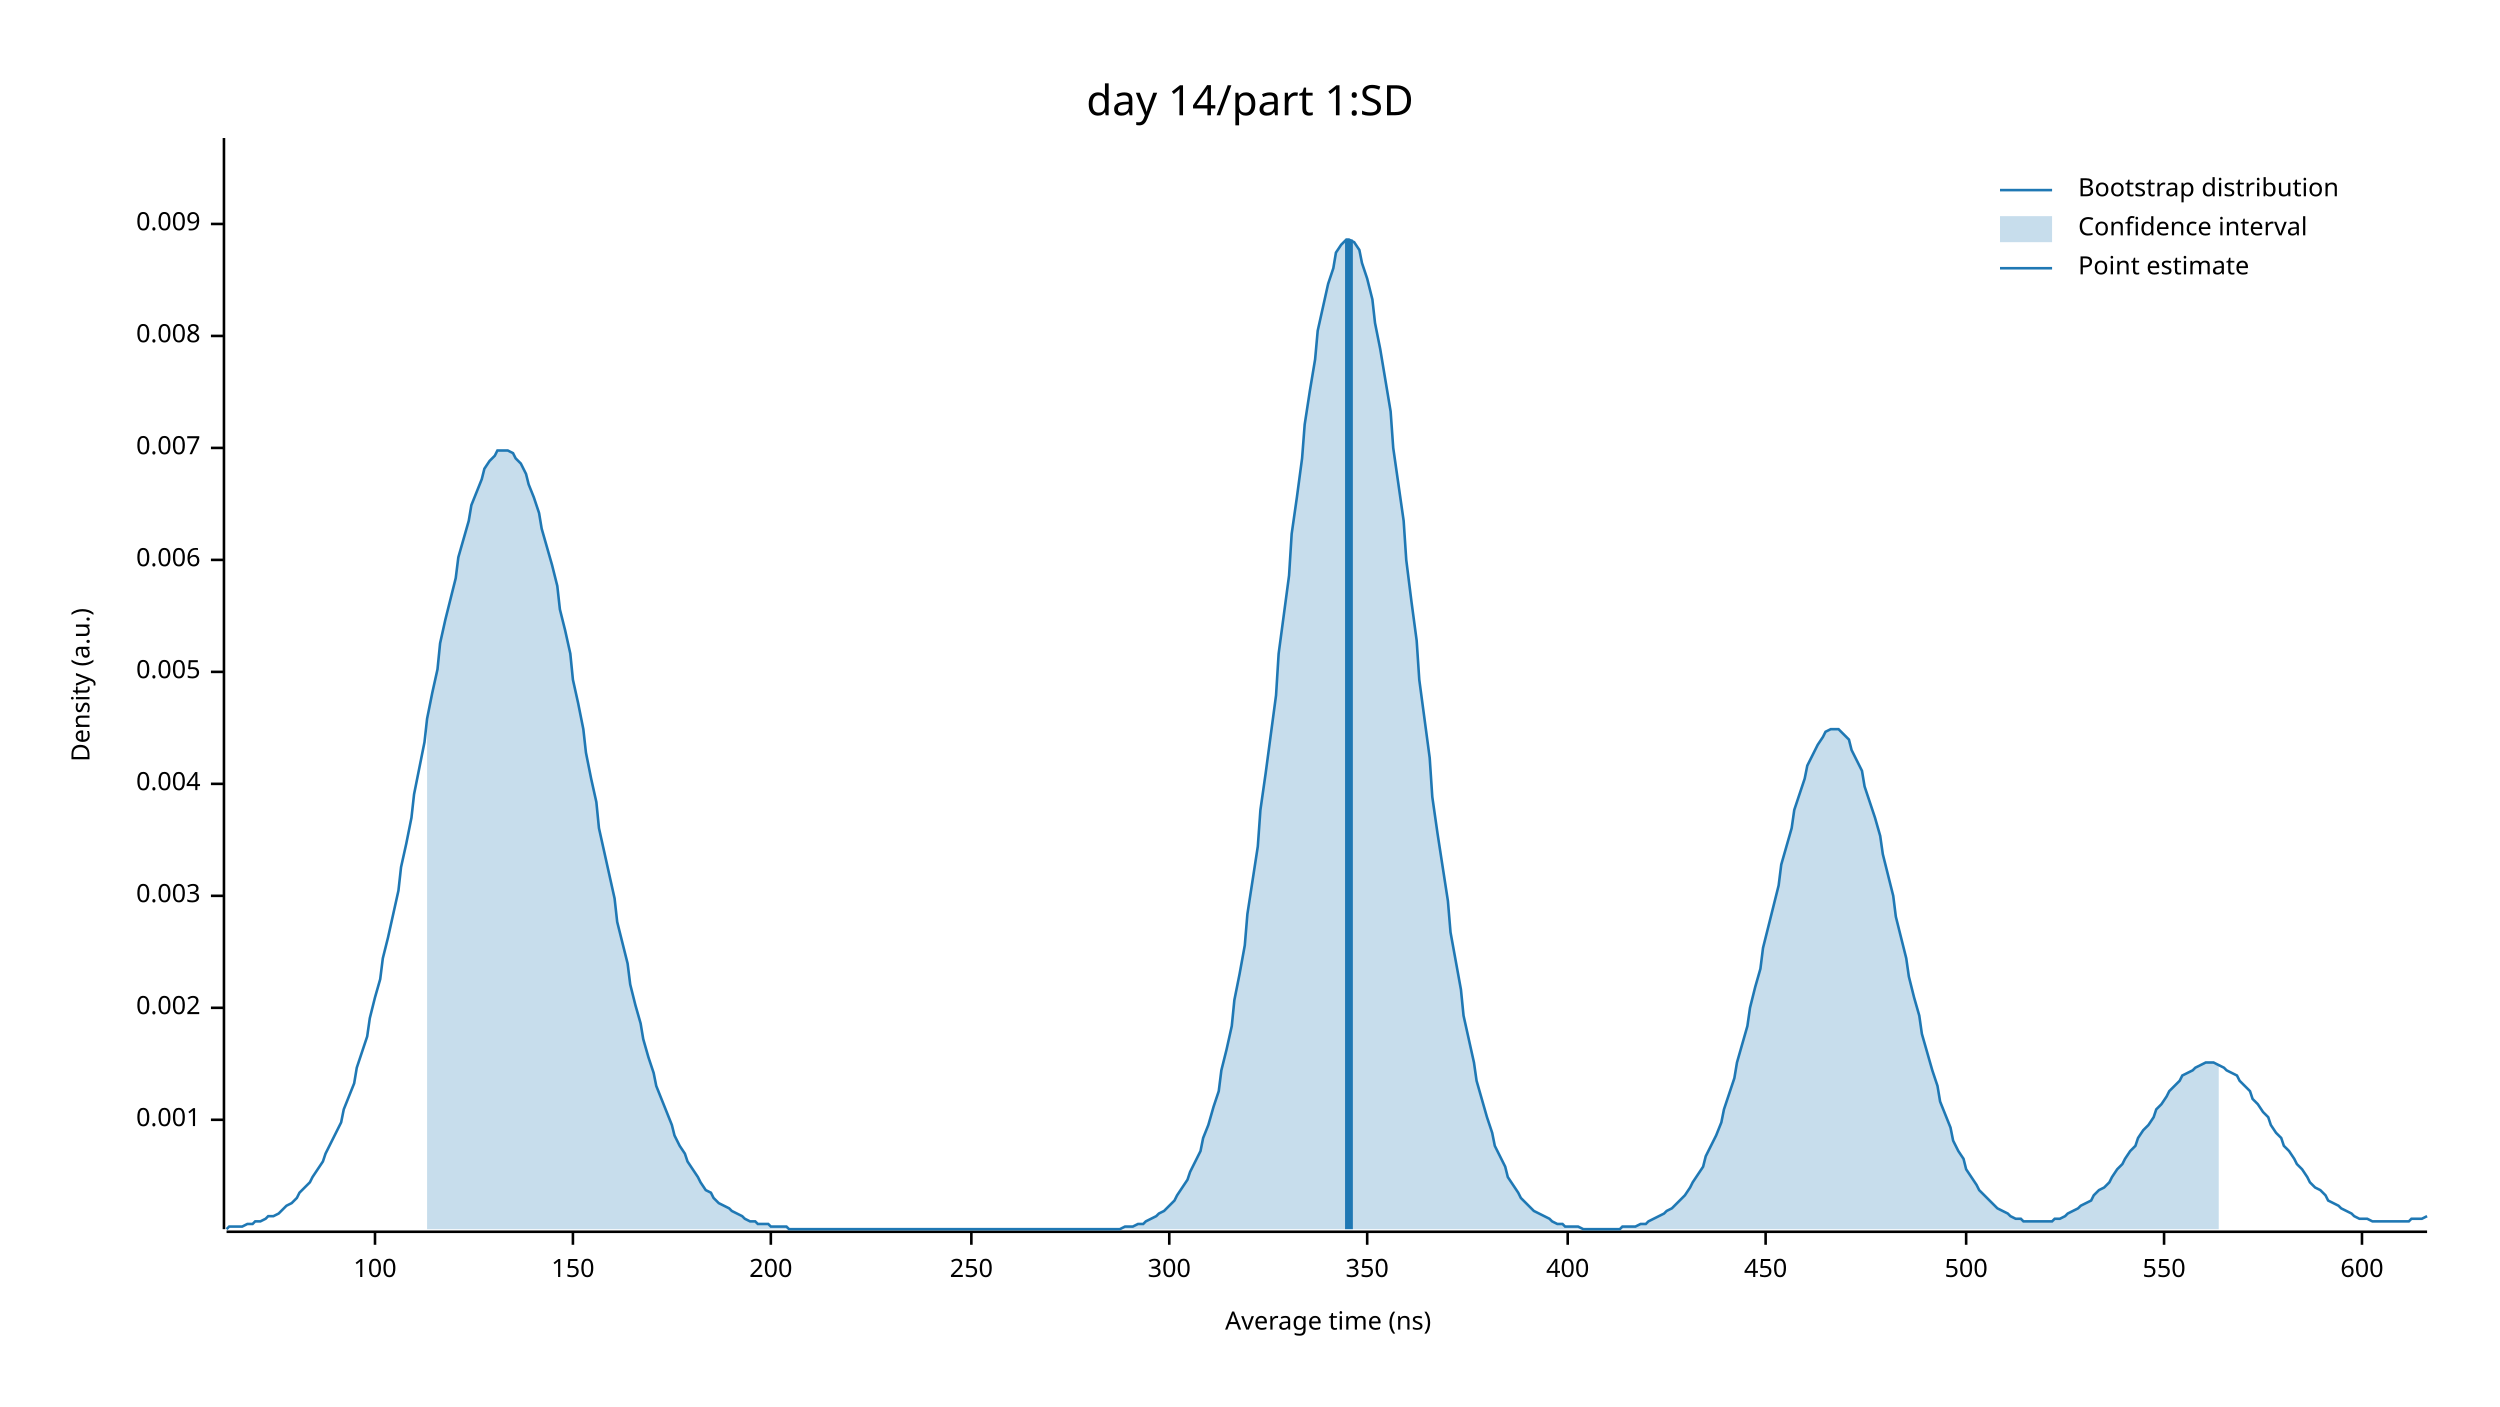
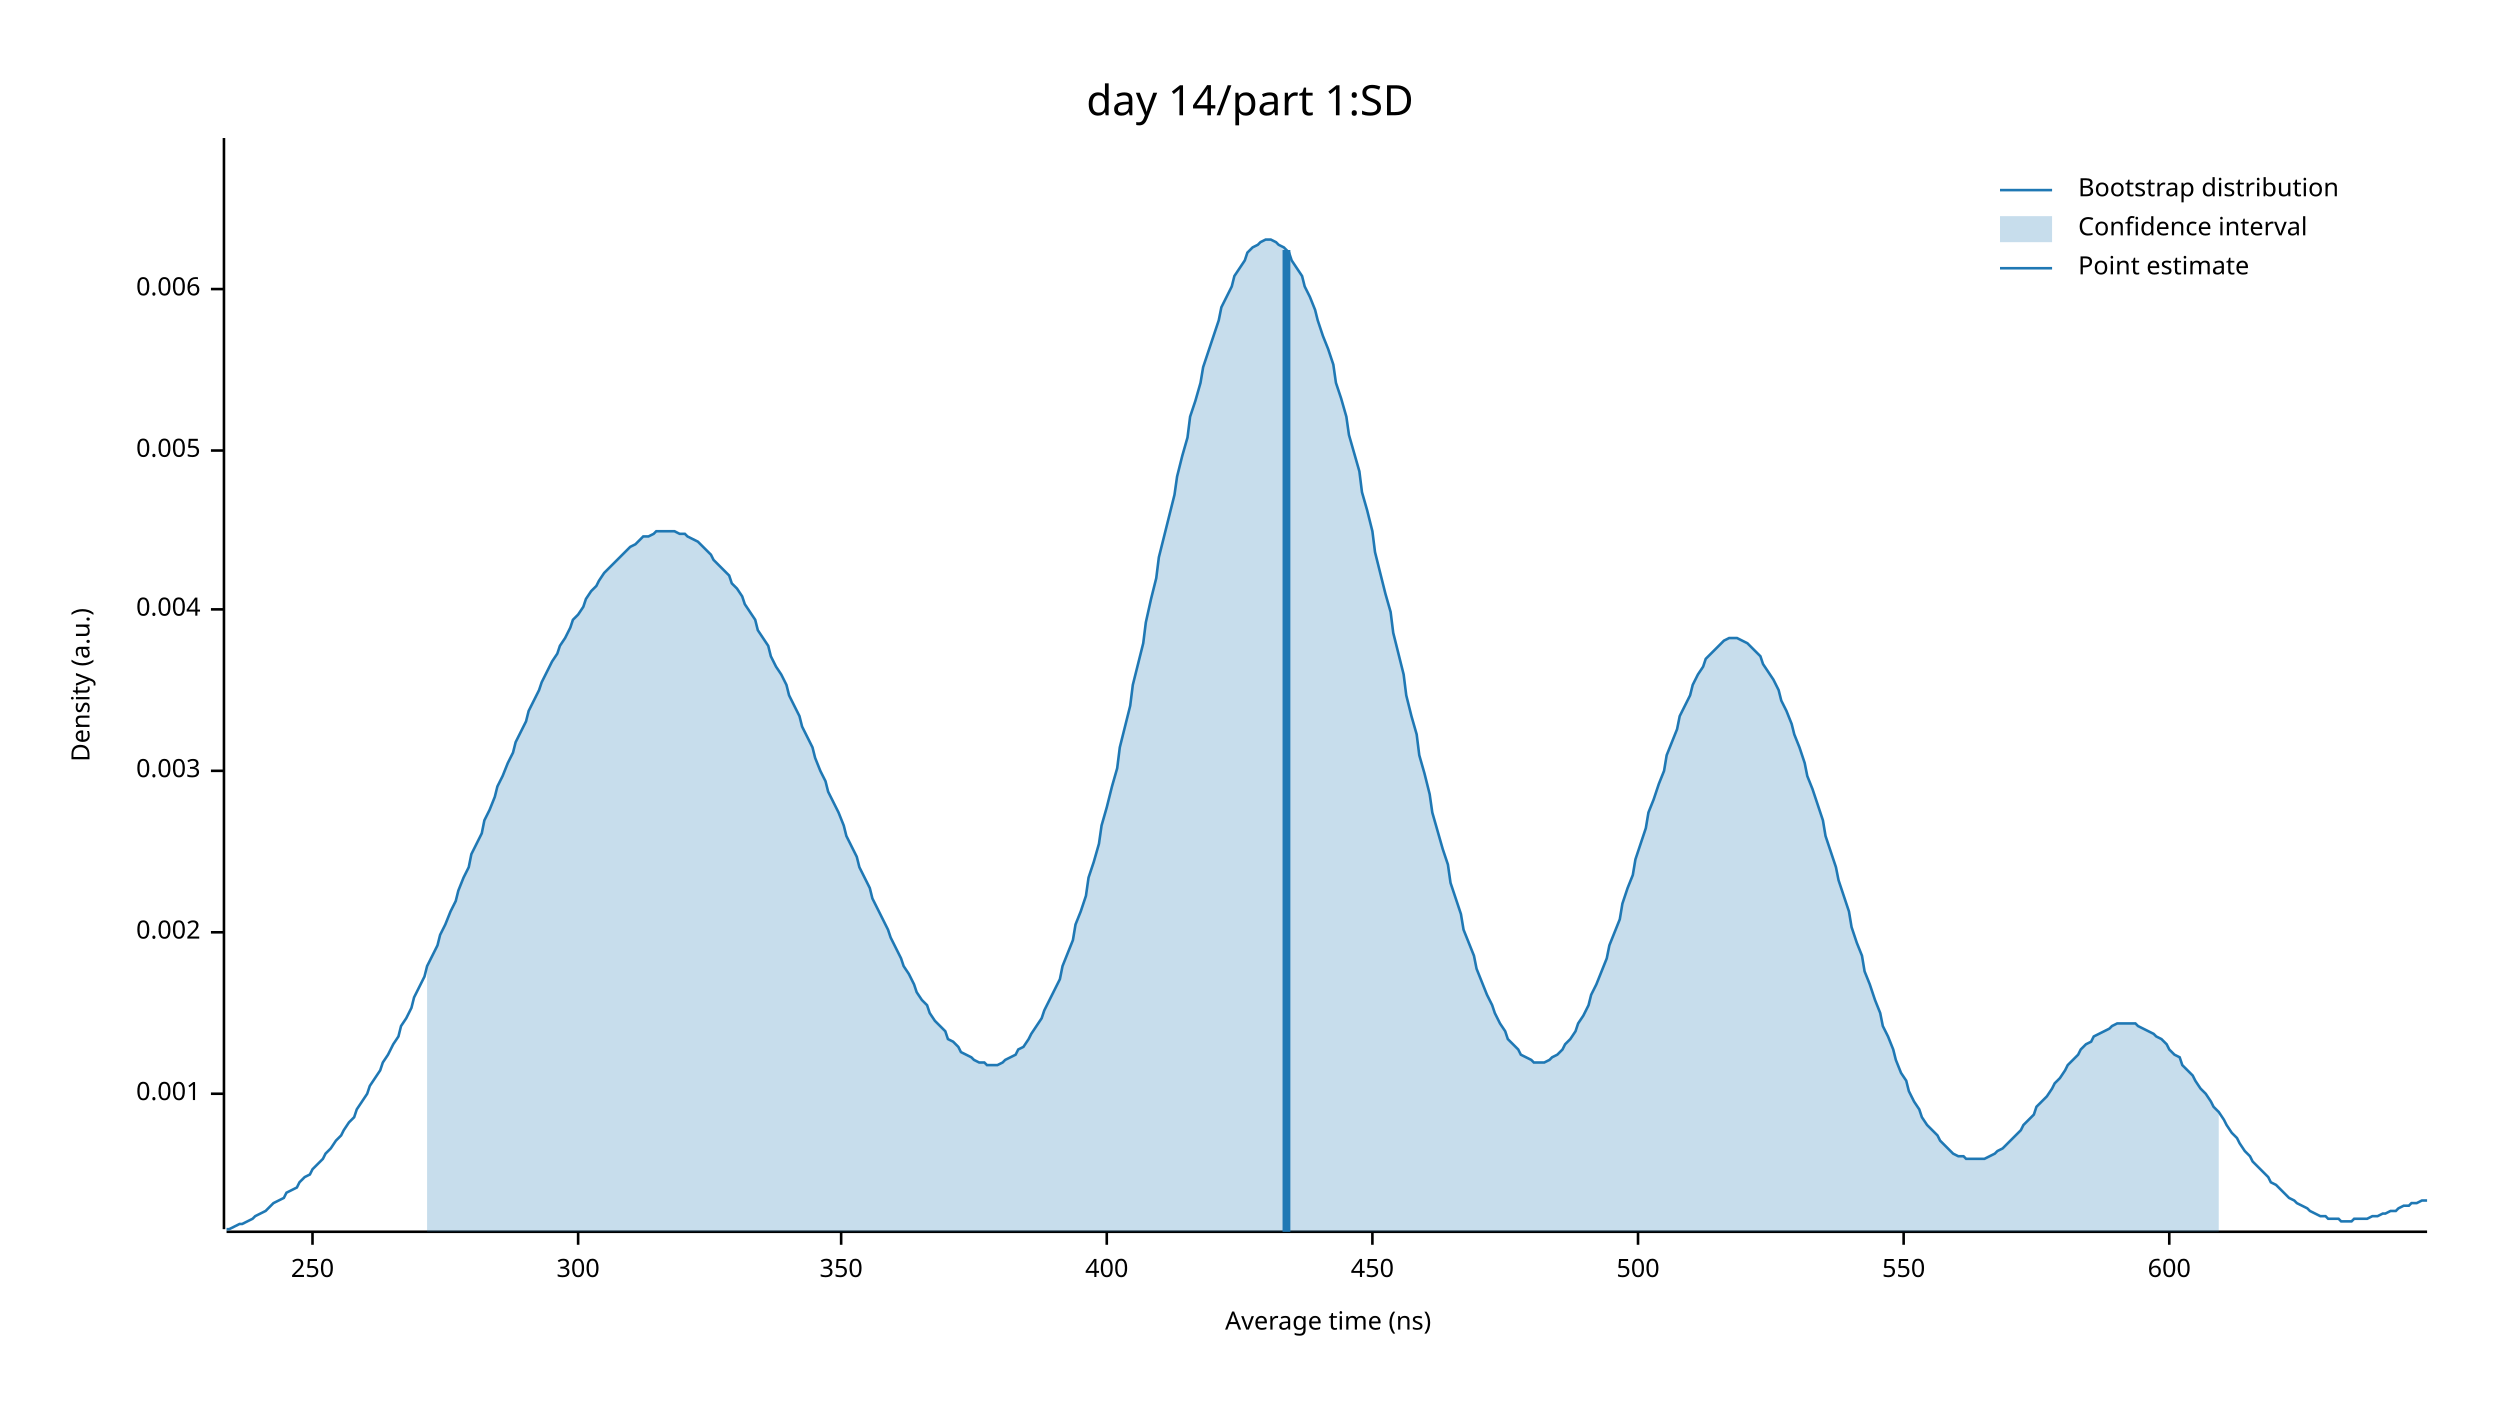
<svg xmlns="http://www.w3.org/2000/svg" width="960" height="540" viewBox="0 0 960 540">
  <text x="480" y="32" dy="0.76em" text-anchor="middle" font-family="sans-serif" font-size="16.129" opacity="1" fill="#000000">
day 14/part 1:SD
</text>
  <text x="27" y="263" dy="0.76em" text-anchor="middle" font-family="sans-serif" font-size="9.677" opacity="1" fill="#000000" transform="rotate(270, 27, 263)">
Density (a.u.)
</text>
  <text x="510" y="513" dy="-0.5ex" text-anchor="middle" font-family="sans-serif" font-size="9.677" opacity="1" fill="#000000">
Average time (ns)
</text>
  <polyline fill="none" opacity="1" stroke="#000000" stroke-width="1" points="86,53 86,472 " />
-   <text x="77" y="430" dy="0.5ex" text-anchor="end" font-family="sans-serif" font-size="9.677" opacity="1" fill="#000000">
+   <text x="77" y="420" dy="0.5ex" text-anchor="end" font-family="sans-serif" font-size="9.677" opacity="1" fill="#000000">
0.001
</text>
-   <polyline fill="none" opacity="1" stroke="#000000" stroke-width="1" points="81,430 86,430 " />
-   <text x="77" y="387" dy="0.5ex" text-anchor="end" font-family="sans-serif" font-size="9.677" opacity="1" fill="#000000">
+   <polyline fill="none" opacity="1" stroke="#000000" stroke-width="1" points="81,420 86,420 " />
+   <text x="77" y="358" dy="0.5ex" text-anchor="end" font-family="sans-serif" font-size="9.677" opacity="1" fill="#000000">
0.002
</text>
-   <polyline fill="none" opacity="1" stroke="#000000" stroke-width="1" points="81,387 86,387 " />
-   <text x="77" y="344" dy="0.5ex" text-anchor="end" font-family="sans-serif" font-size="9.677" opacity="1" fill="#000000">
+   <polyline fill="none" opacity="1" stroke="#000000" stroke-width="1" points="81,358 86,358 " />
+   <text x="77" y="296" dy="0.5ex" text-anchor="end" font-family="sans-serif" font-size="9.677" opacity="1" fill="#000000">
0.003
</text>
-   <polyline fill="none" opacity="1" stroke="#000000" stroke-width="1" points="81,344 86,344 " />
-   <text x="77" y="301" dy="0.5ex" text-anchor="end" font-family="sans-serif" font-size="9.677" opacity="1" fill="#000000">
+   <polyline fill="none" opacity="1" stroke="#000000" stroke-width="1" points="81,296 86,296 " />
+   <text x="77" y="234" dy="0.5ex" text-anchor="end" font-family="sans-serif" font-size="9.677" opacity="1" fill="#000000">
0.004
</text>
-   <polyline fill="none" opacity="1" stroke="#000000" stroke-width="1" points="81,301 86,301 " />
-   <text x="77" y="258" dy="0.5ex" text-anchor="end" font-family="sans-serif" font-size="9.677" opacity="1" fill="#000000">
+   <polyline fill="none" opacity="1" stroke="#000000" stroke-width="1" points="81,234 86,234 " />
+   <text x="77" y="173" dy="0.5ex" text-anchor="end" font-family="sans-serif" font-size="9.677" opacity="1" fill="#000000">
0.005
</text>
-   <polyline fill="none" opacity="1" stroke="#000000" stroke-width="1" points="81,258 86,258 " />
-   <text x="77" y="215" dy="0.5ex" text-anchor="end" font-family="sans-serif" font-size="9.677" opacity="1" fill="#000000">
+   <polyline fill="none" opacity="1" stroke="#000000" stroke-width="1" points="81,173 86,173 " />
+   <text x="77" y="111" dy="0.5ex" text-anchor="end" font-family="sans-serif" font-size="9.677" opacity="1" fill="#000000">
0.006
</text>
-   <polyline fill="none" opacity="1" stroke="#000000" stroke-width="1" points="81,215 86,215 " />
-   <text x="77" y="172" dy="0.5ex" text-anchor="end" font-family="sans-serif" font-size="9.677" opacity="1" fill="#000000">
- 0.007
- </text>
-   <polyline fill="none" opacity="1" stroke="#000000" stroke-width="1" points="81,172 86,172 " />
-   <text x="77" y="129" dy="0.5ex" text-anchor="end" font-family="sans-serif" font-size="9.677" opacity="1" fill="#000000">
- 0.008
- </text>
-   <polyline fill="none" opacity="1" stroke="#000000" stroke-width="1" points="81,129 86,129 " />
-   <text x="77" y="86" dy="0.5ex" text-anchor="end" font-family="sans-serif" font-size="9.677" opacity="1" fill="#000000">
- 0.009
- </text>
-   <polyline fill="none" opacity="1" stroke="#000000" stroke-width="1" points="81,86 86,86 " />
+   <polyline fill="none" opacity="1" stroke="#000000" stroke-width="1" points="81,111 86,111 " />
  <polyline fill="none" opacity="1" stroke="#000000" stroke-width="1" points="87,473 932,473 " />
-   <text x="144" y="483" dy="0.76em" text-anchor="middle" font-family="sans-serif" font-size="9.677" opacity="1" fill="#000000">
- 100
- </text>
-   <polyline fill="none" opacity="1" stroke="#000000" stroke-width="1" points="144,473 144,478 " />
-   <text x="220" y="483" dy="0.76em" text-anchor="middle" font-family="sans-serif" font-size="9.677" opacity="1" fill="#000000">
- 150
- </text>
-   <polyline fill="none" opacity="1" stroke="#000000" stroke-width="1" points="220,473 220,478 " />
-   <text x="296" y="483" dy="0.76em" text-anchor="middle" font-family="sans-serif" font-size="9.677" opacity="1" fill="#000000">
- 200
- </text>
-   <polyline fill="none" opacity="1" stroke="#000000" stroke-width="1" points="296,473 296,478 " />
-   <text x="373" y="483" dy="0.76em" text-anchor="middle" font-family="sans-serif" font-size="9.677" opacity="1" fill="#000000">
+   <text x="120" y="483" dy="0.76em" text-anchor="middle" font-family="sans-serif" font-size="9.677" opacity="1" fill="#000000">
250
</text>
-   <polyline fill="none" opacity="1" stroke="#000000" stroke-width="1" points="373,473 373,478 " />
-   <text x="449" y="483" dy="0.76em" text-anchor="middle" font-family="sans-serif" font-size="9.677" opacity="1" fill="#000000">
+   <polyline fill="none" opacity="1" stroke="#000000" stroke-width="1" points="120,473 120,478 " />
+   <text x="222" y="483" dy="0.76em" text-anchor="middle" font-family="sans-serif" font-size="9.677" opacity="1" fill="#000000">
300
</text>
-   <polyline fill="none" opacity="1" stroke="#000000" stroke-width="1" points="449,473 449,478 " />
-   <text x="525" y="483" dy="0.76em" text-anchor="middle" font-family="sans-serif" font-size="9.677" opacity="1" fill="#000000">
+   <polyline fill="none" opacity="1" stroke="#000000" stroke-width="1" points="222,473 222,478 " />
+   <text x="323" y="483" dy="0.76em" text-anchor="middle" font-family="sans-serif" font-size="9.677" opacity="1" fill="#000000">
350
</text>
-   <polyline fill="none" opacity="1" stroke="#000000" stroke-width="1" points="525,473 525,478 " />
-   <text x="602" y="483" dy="0.76em" text-anchor="middle" font-family="sans-serif" font-size="9.677" opacity="1" fill="#000000">
+   <polyline fill="none" opacity="1" stroke="#000000" stroke-width="1" points="323,473 323,478 " />
+   <text x="425" y="483" dy="0.76em" text-anchor="middle" font-family="sans-serif" font-size="9.677" opacity="1" fill="#000000">
400
</text>
-   <polyline fill="none" opacity="1" stroke="#000000" stroke-width="1" points="602,473 602,478 " />
-   <text x="678" y="483" dy="0.76em" text-anchor="middle" font-family="sans-serif" font-size="9.677" opacity="1" fill="#000000">
+   <polyline fill="none" opacity="1" stroke="#000000" stroke-width="1" points="425,473 425,478 " />
+   <text x="527" y="483" dy="0.76em" text-anchor="middle" font-family="sans-serif" font-size="9.677" opacity="1" fill="#000000">
450
</text>
-   <polyline fill="none" opacity="1" stroke="#000000" stroke-width="1" points="678,473 678,478 " />
-   <text x="755" y="483" dy="0.76em" text-anchor="middle" font-family="sans-serif" font-size="9.677" opacity="1" fill="#000000">
+   <polyline fill="none" opacity="1" stroke="#000000" stroke-width="1" points="527,473 527,478 " />
+   <text x="629" y="483" dy="0.76em" text-anchor="middle" font-family="sans-serif" font-size="9.677" opacity="1" fill="#000000">
500
</text>
-   <polyline fill="none" opacity="1" stroke="#000000" stroke-width="1" points="755,473 755,478 " />
-   <text x="831" y="483" dy="0.76em" text-anchor="middle" font-family="sans-serif" font-size="9.677" opacity="1" fill="#000000">
+   <polyline fill="none" opacity="1" stroke="#000000" stroke-width="1" points="629,473 629,478 " />
+   <text x="731" y="483" dy="0.76em" text-anchor="middle" font-family="sans-serif" font-size="9.677" opacity="1" fill="#000000">
550
</text>
-   <polyline fill="none" opacity="1" stroke="#000000" stroke-width="1" points="831,473 831,478 " />
-   <text x="907" y="483" dy="0.76em" text-anchor="middle" font-family="sans-serif" font-size="9.677" opacity="1" fill="#000000">
+   <polyline fill="none" opacity="1" stroke="#000000" stroke-width="1" points="731,473 731,478 " />
+   <text x="833" y="483" dy="0.76em" text-anchor="middle" font-family="sans-serif" font-size="9.677" opacity="1" fill="#000000">
600
</text>
-   <polyline fill="none" opacity="1" stroke="#000000" stroke-width="1" points="907,473 907,478 " />
-   <polyline fill="none" opacity="1" stroke="#1F78B4" stroke-width="1" points="87,472 88,471 90,471 92,471 93,471 95,470 97,470 98,469 100,469 102,468 103,467 105,467 107,466 109,464 110,463 112,462 114,460 115,458 117,456 119,454 120,452 122,449 124,446 125,443 127,439 129,435 131,431 132,426 134,421 136,416 137,410 139,404 141,398 142,391 144,383 146,376 147,368 149,360 151,351 153,342 154,333 156,324 158,314 159,305 161,295 163,285 164,276 166,266 168,257 169,247 171,238 173,230 175,222 176,214 178,207 180,200 181,194 183,189 185,184 186,180 188,177 190,175 191,173 193,173 195,173 197,174 198,176 200,178 202,182 203,186 205,191 207,197 208,203 210,210 212,217 214,225 215,234 217,242 219,251 220,261 222,270 224,280 225,289 227,299 229,308 230,318 232,327 234,336 236,345 237,354 239,362 241,370 242,378 244,386 246,393 247,399 249,406 251,412 252,417 254,422 256,427 258,432 259,436 261,440 263,443 264,446 266,449 268,452 269,454 271,457 273,458 274,460 276,462 278,463 280,464 281,465 283,466 285,467 286,468 288,469 290,469 291,470 293,470 295,470 296,471 298,471 300,471 302,471 303,472 305,472 307,472 308,472 310,472 312,472 313,472 315,472 317,472 318,472 320,472 322,472 324,472 325,472 327,472 329,472 330,472 332,472 334,472 335,472 337,472 339,472 341,472 342,472 344,472 346,472 347,472 349,472 351,472 352,472 354,472 356,472 357,472 359,472 361,472 363,472 364,472 366,472 368,472 369,472 371,472 373,472 374,472 376,472 378,472 379,472 381,472 383,472 385,472 386,472 388,472 390,472 391,472 393,472 395,472 396,472 398,472 400,472 401,472 403,472 405,472 407,472 408,472 410,472 412,472 413,472 415,472 417,472 418,472 420,472 422,472 423,472 425,472 427,472 429,472 430,472 432,471 434,471 435,471 437,470 439,470 440,469 442,468 444,467 445,466 447,465 449,463 451,461 452,459 454,456 456,453 457,450 459,446 461,442 462,437 464,432 466,425 468,419 469,411 471,403 473,394 474,384 476,374 478,363 479,351 481,338 483,325 484,311 486,297 488,282 490,267 491,251 493,236 495,221 496,205 498,191 500,176 501,163 503,150 505,138 506,127 508,118 510,109 512,103 513,97 515,94 517,92 518,92 520,93 522,96 523,101 525,107 527,115 528,124 530,134 532,146 534,158 535,172 537,186 539,200 540,215 542,231 544,246 545,261 547,276 549,291 550,306 552,320 554,333 556,346 557,358 559,369 561,380 562,390 564,399 566,408 567,415 569,422 571,429 573,435 574,440 576,444 578,448 579,452 581,455 583,458 584,460 586,462 588,464 589,465 591,466 593,467 595,468 596,469 598,470 600,470 601,471 603,471 605,471 606,471 608,472 610,472 611,472 613,472 615,472 617,472 618,472 620,472 622,472 623,471 625,471 627,471 628,471 630,470 632,470 633,469 635,468 637,467 639,466 640,465 642,464 644,462 645,461 647,459 649,456 650,454 652,451 654,448 655,444 657,440 659,436 661,431 662,426 664,420 666,414 667,408 669,401 671,394 672,387 674,379 676,372 677,364 679,356 681,348 683,340 684,332 686,325 688,318 689,311 691,305 693,299 694,294 696,290 698,286 700,283 701,281 703,280 705,280 706,280 708,282 710,284 711,288 713,292 715,296 716,302 718,308 720,314 722,321 723,328 725,336 727,344 728,352 730,360 732,368 733,375 735,383 737,390 738,397 740,404 742,411 744,417 745,423 747,428 749,433 750,438 752,442 754,445 755,449 757,452 759,455 760,457 762,459 764,461 766,463 767,464 769,465 771,466 772,467 774,468 776,468 777,469 779,469 781,469 782,469 784,469 786,469 788,469 789,468 791,468 793,467 794,466 796,465 798,464 799,463 801,462 803,461 804,459 806,457 808,456 810,454 811,452 813,449 815,447 816,445 818,442 820,440 821,437 823,434 825,432 827,429 828,426 830,424 832,421 833,419 835,417 837,415 838,413 840,412 842,411 843,410 845,409 847,408 849,408 850,408 852,409 854,410 855,411 857,412 859,413 860,415 862,417 864,419 865,422 867,424 869,427 871,429 872,432 874,435 876,437 877,440 879,442 881,445 882,447 884,449 886,452 887,454 889,456 891,457 893,459 894,461 896,462 898,463 899,464 901,465 903,466 904,467 906,468 908,468 909,468 911,469 913,469 915,469 916,469 918,469 920,469 921,469 923,469 925,469 926,468 928,468 930,468 932,467 " />
-   <polygon opacity="0.25" fill="#1F78B4" points="164,276 166,266 168,257 169,247 171,238 173,230 175,222 176,214 178,207 180,200 181,194 183,189 185,184 186,180 188,177 190,175 191,173 193,173 195,173 197,174 198,176 200,178 202,182 203,186 205,191 207,197 208,203 210,210 212,217 214,225 215,234 217,242 219,251 220,261 222,270 224,280 225,289 227,299 229,308 230,318 232,327 234,336 236,345 237,354 239,362 241,370 242,378 244,386 246,393 247,399 249,406 251,412 252,417 254,422 256,427 258,432 259,436 261,440 263,443 264,446 266,449 268,452 269,454 271,457 273,458 274,460 276,462 278,463 280,464 281,465 283,466 285,467 286,468 288,469 290,469 291,470 293,470 295,470 296,471 298,471 300,471 302,471 303,472 305,472 307,472 308,472 310,472 312,472 313,472 315,472 317,472 318,472 320,472 322,472 324,472 325,472 327,472 329,472 330,472 332,472 334,472 335,472 337,472 339,472 341,472 342,472 344,472 346,472 347,472 349,472 351,472 352,472 354,472 356,472 357,472 359,472 361,472 363,472 364,472 366,472 368,472 369,472 371,472 373,472 374,472 376,472 378,472 379,472 381,472 383,472 385,472 386,472 388,472 390,472 391,472 393,472 395,472 396,472 398,472 400,472 401,472 403,472 405,472 407,472 408,472 410,472 412,472 413,472 415,472 417,472 418,472 420,472 422,472 423,472 425,472 427,472 429,472 430,472 432,471 434,471 435,471 437,470 439,470 440,469 442,468 444,467 445,466 447,465 449,463 451,461 452,459 454,456 456,453 457,450 459,446 461,442 462,437 464,432 466,425 468,419 469,411 471,403 473,394 474,384 476,374 478,363 479,351 481,338 483,325 484,311 486,297 488,282 490,267 491,251 493,236 495,221 496,205 498,191 500,176 501,163 503,150 505,138 506,127 508,118 510,109 512,103 513,97 515,94 517,92 518,92 520,93 522,96 523,101 525,107 527,115 528,124 530,134 532,146 534,158 535,172 537,186 539,200 540,215 542,231 544,246 545,261 547,276 549,291 550,306 552,320 554,333 556,346 557,358 559,369 561,380 562,390 564,399 566,408 567,415 569,422 571,429 573,435 574,440 576,444 578,448 579,452 581,455 583,458 584,460 586,462 588,464 589,465 591,466 593,467 595,468 596,469 598,470 600,470 601,471 603,471 605,471 606,471 608,472 610,472 611,472 613,472 615,472 617,472 618,472 620,472 622,472 623,471 625,471 627,471 628,471 630,470 632,470 633,469 635,468 637,467 639,466 640,465 642,464 644,462 645,461 647,459 649,456 650,454 652,451 654,448 655,444 657,440 659,436 661,431 662,426 664,420 666,414 667,408 669,401 671,394 672,387 674,379 676,372 677,364 679,356 681,348 683,340 684,332 686,325 688,318 689,311 691,305 693,299 694,294 696,290 698,286 700,283 701,281 703,280 705,280 706,280 708,282 710,284 711,288 713,292 715,296 716,302 718,308 720,314 722,321 723,328 725,336 727,344 728,352 730,360 732,368 733,375 735,383 737,390 738,397 740,404 742,411 744,417 745,423 747,428 749,433 750,438 752,442 754,445 755,449 757,452 759,455 760,457 762,459 764,461 766,463 767,464 769,465 771,466 772,467 774,468 776,468 777,469 779,469 781,469 782,469 784,469 786,469 788,469 789,468 791,468 793,467 794,466 796,465 798,464 799,463 801,462 803,461 804,459 806,457 808,456 810,454 811,452 813,449 815,447 816,445 818,442 820,440 821,437 823,434 825,432 827,429 828,426 830,424 832,421 833,419 835,417 837,415 838,413 840,412 842,411 843,410 845,409 847,408 849,408 850,408 852,409 852,472 164,472 " />
-   <polyline fill="none" opacity="1" stroke="#1F78B4" stroke-width="3" points="518,472 518,92 " />
+   <polyline fill="none" opacity="1" stroke="#000000" stroke-width="1" points="833,473 833,478 " />
+   <polyline fill="none" opacity="1" stroke="#1F78B4" stroke-width="1" points="87,472 88,472 90,471 92,470 93,470 95,469 97,468 98,467 100,466 102,465 103,464 105,462 107,461 109,460 110,458 112,457 114,456 115,454 117,452 119,451 120,449 122,447 124,445 125,443 127,441 129,438 131,436 132,434 134,431 136,429 137,426 139,423 141,420 142,417 144,414 146,411 147,408 149,405 151,401 153,398 154,394 156,391 158,387 159,383 161,379 163,375 164,371 166,367 168,363 169,359 171,355 173,350 175,346 176,342 178,337 180,333 181,328 183,324 185,320 186,315 188,311 190,306 191,302 193,298 195,293 197,289 198,285 200,281 202,277 203,273 205,269 207,265 208,262 210,258 212,254 214,251 215,248 217,245 219,241 220,238 222,236 224,233 225,230 227,227 229,225 230,223 232,220 234,218 236,216 237,215 239,213 241,211 242,210 244,209 246,207 247,206 249,206 251,205 252,204 254,204 256,204 258,204 259,204 261,205 263,205 264,206 266,207 268,208 269,209 271,211 273,213 274,215 276,217 278,219 280,221 281,224 283,226 285,229 286,232 288,235 290,238 291,242 293,245 295,248 296,252 298,256 300,259 302,263 303,267 305,271 307,275 308,279 310,283 312,287 313,291 315,296 317,300 318,304 320,308 322,312 324,317 325,321 327,325 329,329 330,333 332,337 334,341 335,345 337,349 339,353 341,357 342,360 344,364 346,368 347,371 349,374 351,378 352,381 354,384 356,386 357,389 359,392 361,394 363,396 364,399 366,400 368,402 369,404 371,405 373,406 374,407 376,408 378,408 379,409 381,409 383,409 385,408 386,407 388,406 390,405 391,403 393,402 395,399 396,397 398,394 400,391 401,388 403,384 405,380 407,376 408,371 410,366 412,361 413,355 415,350 417,344 418,337 420,331 422,324 423,317 425,310 427,302 429,295 430,287 432,279 434,271 435,263 437,255 439,247 440,239 442,230 444,222 445,214 447,206 449,198 451,190 452,183 454,175 456,168 457,160 459,154 461,147 462,141 464,135 466,129 468,123 469,118 471,114 473,110 474,106 476,103 478,100 479,97 481,95 483,94 484,93 486,92 488,92 490,93 491,94 493,95 495,97 496,100 498,103 500,106 501,110 503,114 505,119 506,123 508,129 510,134 512,140 513,147 515,153 517,160 518,167 520,174 522,181 523,189 525,196 527,204 528,212 530,220 532,228 534,235 535,243 537,251 539,259 540,267 542,275 544,282 545,290 547,297 549,305 550,312 552,319 554,326 556,332 557,339 559,345 561,351 562,357 564,362 566,367 567,372 569,377 571,382 573,386 574,389 576,393 578,396 579,399 581,401 583,403 584,405 586,406 588,407 589,408 591,408 593,408 595,407 596,406 598,405 600,403 601,401 603,399 605,396 606,393 608,390 610,386 611,382 613,378 615,373 617,368 618,363 620,358 622,353 623,347 625,341 627,336 628,330 630,324 632,318 633,312 635,307 637,301 639,296 640,290 642,285 644,280 645,275 647,271 649,267 650,263 652,259 654,256 655,253 657,251 659,249 661,247 662,246 664,245 666,245 667,245 669,246 671,247 672,248 674,250 676,252 677,255 679,258 681,261 683,265 684,269 686,273 688,278 689,282 691,287 693,293 694,298 696,303 698,309 700,315 701,321 703,327 705,333 706,338 708,344 710,350 711,356 713,362 715,367 716,373 718,378 720,384 722,389 723,394 725,398 727,403 728,407 730,412 732,415 733,419 735,423 737,426 738,429 740,432 742,434 744,436 745,438 747,440 749,442 750,443 752,444 754,444 755,445 757,445 759,445 760,445 762,445 764,444 766,443 767,442 769,441 771,439 772,438 774,436 776,434 777,432 779,430 781,428 782,425 784,423 786,421 788,418 789,416 791,414 793,411 794,409 796,407 798,405 799,403 801,401 803,400 804,398 806,397 808,396 810,395 811,394 813,393 815,393 816,393 818,393 820,393 821,394 823,395 825,396 827,397 828,398 830,399 832,401 833,403 835,405 837,406 838,409 840,411 842,413 843,415 845,418 847,420 849,423 850,425 852,427 854,430 855,432 857,435 859,437 860,439 862,442 864,444 865,446 867,448 869,450 871,452 872,454 874,455 876,457 877,458 879,460 881,461 882,462 884,463 886,464 887,465 889,466 891,467 893,467 894,468 896,468 898,468 899,469 901,469 903,469 904,468 906,468 908,468 909,468 911,467 913,467 915,466 916,466 918,465 920,465 921,464 923,463 925,463 926,462 928,462 930,461 932,461 " />
+   <polygon opacity="0.25" fill="#1F78B4" points="164,371 166,367 168,363 169,359 171,355 173,350 175,346 176,342 178,337 180,333 181,328 183,324 185,320 186,315 188,311 190,306 191,302 193,298 195,293 197,289 198,285 200,281 202,277 203,273 205,269 207,265 208,262 210,258 212,254 214,251 215,248 217,245 219,241 220,238 222,236 224,233 225,230 227,227 229,225 230,223 232,220 234,218 236,216 237,215 239,213 241,211 242,210 244,209 246,207 247,206 249,206 251,205 252,204 254,204 256,204 258,204 259,204 261,205 263,205 264,206 266,207 268,208 269,209 271,211 273,213 274,215 276,217 278,219 280,221 281,224 283,226 285,229 286,232 288,235 290,238 291,242 293,245 295,248 296,252 298,256 300,259 302,263 303,267 305,271 307,275 308,279 310,283 312,287 313,291 315,296 317,300 318,304 320,308 322,312 324,317 325,321 327,325 329,329 330,333 332,337 334,341 335,345 337,349 339,353 341,357 342,360 344,364 346,368 347,371 349,374 351,378 352,381 354,384 356,386 357,389 359,392 361,394 363,396 364,399 366,400 368,402 369,404 371,405 373,406 374,407 376,408 378,408 379,409 381,409 383,409 385,408 386,407 388,406 390,405 391,403 393,402 395,399 396,397 398,394 400,391 401,388 403,384 405,380 407,376 408,371 410,366 412,361 413,355 415,350 417,344 418,337 420,331 422,324 423,317 425,310 427,302 429,295 430,287 432,279 434,271 435,263 437,255 439,247 440,239 442,230 444,222 445,214 447,206 449,198 451,190 452,183 454,175 456,168 457,160 459,154 461,147 462,141 464,135 466,129 468,123 469,118 471,114 473,110 474,106 476,103 478,100 479,97 481,95 483,94 484,93 486,92 488,92 490,93 491,94 493,95 495,97 496,100 498,103 500,106 501,110 503,114 505,119 506,123 508,129 510,134 512,140 513,147 515,153 517,160 518,167 520,174 522,181 523,189 525,196 527,204 528,212 530,220 532,228 534,235 535,243 537,251 539,259 540,267 542,275 544,282 545,290 547,297 549,305 550,312 552,319 554,326 556,332 557,339 559,345 561,351 562,357 564,362 566,367 567,372 569,377 571,382 573,386 574,389 576,393 578,396 579,399 581,401 583,403 584,405 586,406 588,407 589,408 591,408 593,408 595,407 596,406 598,405 600,403 601,401 603,399 605,396 606,393 608,390 610,386 611,382 613,378 615,373 617,368 618,363 620,358 622,353 623,347 625,341 627,336 628,330 630,324 632,318 633,312 635,307 637,301 639,296 640,290 642,285 644,280 645,275 647,271 649,267 650,263 652,259 654,256 655,253 657,251 659,249 661,247 662,246 664,245 666,245 667,245 669,246 671,247 672,248 674,250 676,252 677,255 679,258 681,261 683,265 684,269 686,273 688,278 689,282 691,287 693,293 694,298 696,303 698,309 700,315 701,321 703,327 705,333 706,338 708,344 710,350 711,356 713,362 715,367 716,373 718,378 720,384 722,389 723,394 725,398 727,403 728,407 730,412 732,415 733,419 735,423 737,426 738,429 740,432 742,434 744,436 745,438 747,440 749,442 750,443 752,444 754,444 755,445 757,445 759,445 760,445 762,445 764,444 766,443 767,442 769,441 771,439 772,438 774,436 776,434 777,432 779,430 781,428 782,425 784,423 786,421 788,418 789,416 791,414 793,411 794,409 796,407 798,405 799,403 801,401 803,400 804,398 806,397 808,396 810,395 811,394 813,393 815,393 816,393 818,393 820,393 821,394 823,395 825,396 827,397 828,398 830,399 832,401 833,403 835,405 837,406 838,409 840,411 842,413 843,415 845,418 847,420 849,423 850,425 852,427 852,473 164,473 " />
+   <polyline fill="none" opacity="1" stroke="#1F78B4" stroke-width="3" points="494,473 494,96 " />
  <text x="798" y="68" dy="0.76em" text-anchor="start" font-family="sans-serif" font-size="9.677" opacity="1" fill="#000000">
Bootstrap distribution
</text>
  <text x="798" y="83" dy="0.76em" text-anchor="start" font-family="sans-serif" font-size="9.677" opacity="1" fill="#000000">
Confidence interval
</text>
  <text x="798" y="98" dy="0.76em" text-anchor="start" font-family="sans-serif" font-size="9.677" opacity="1" fill="#000000">
Point estimate
</text>
  <polyline fill="none" opacity="1" stroke="#1F78B4" stroke-width="1" points="768,73 788,73 " />
  <rect x="768" y="83" width="20" height="10" opacity="0.25" fill="#1F78B4" stroke="none" />
  <polyline fill="none" opacity="1" stroke="#1F78B4" stroke-width="1" points="768,103 788,103 " />
</svg>
